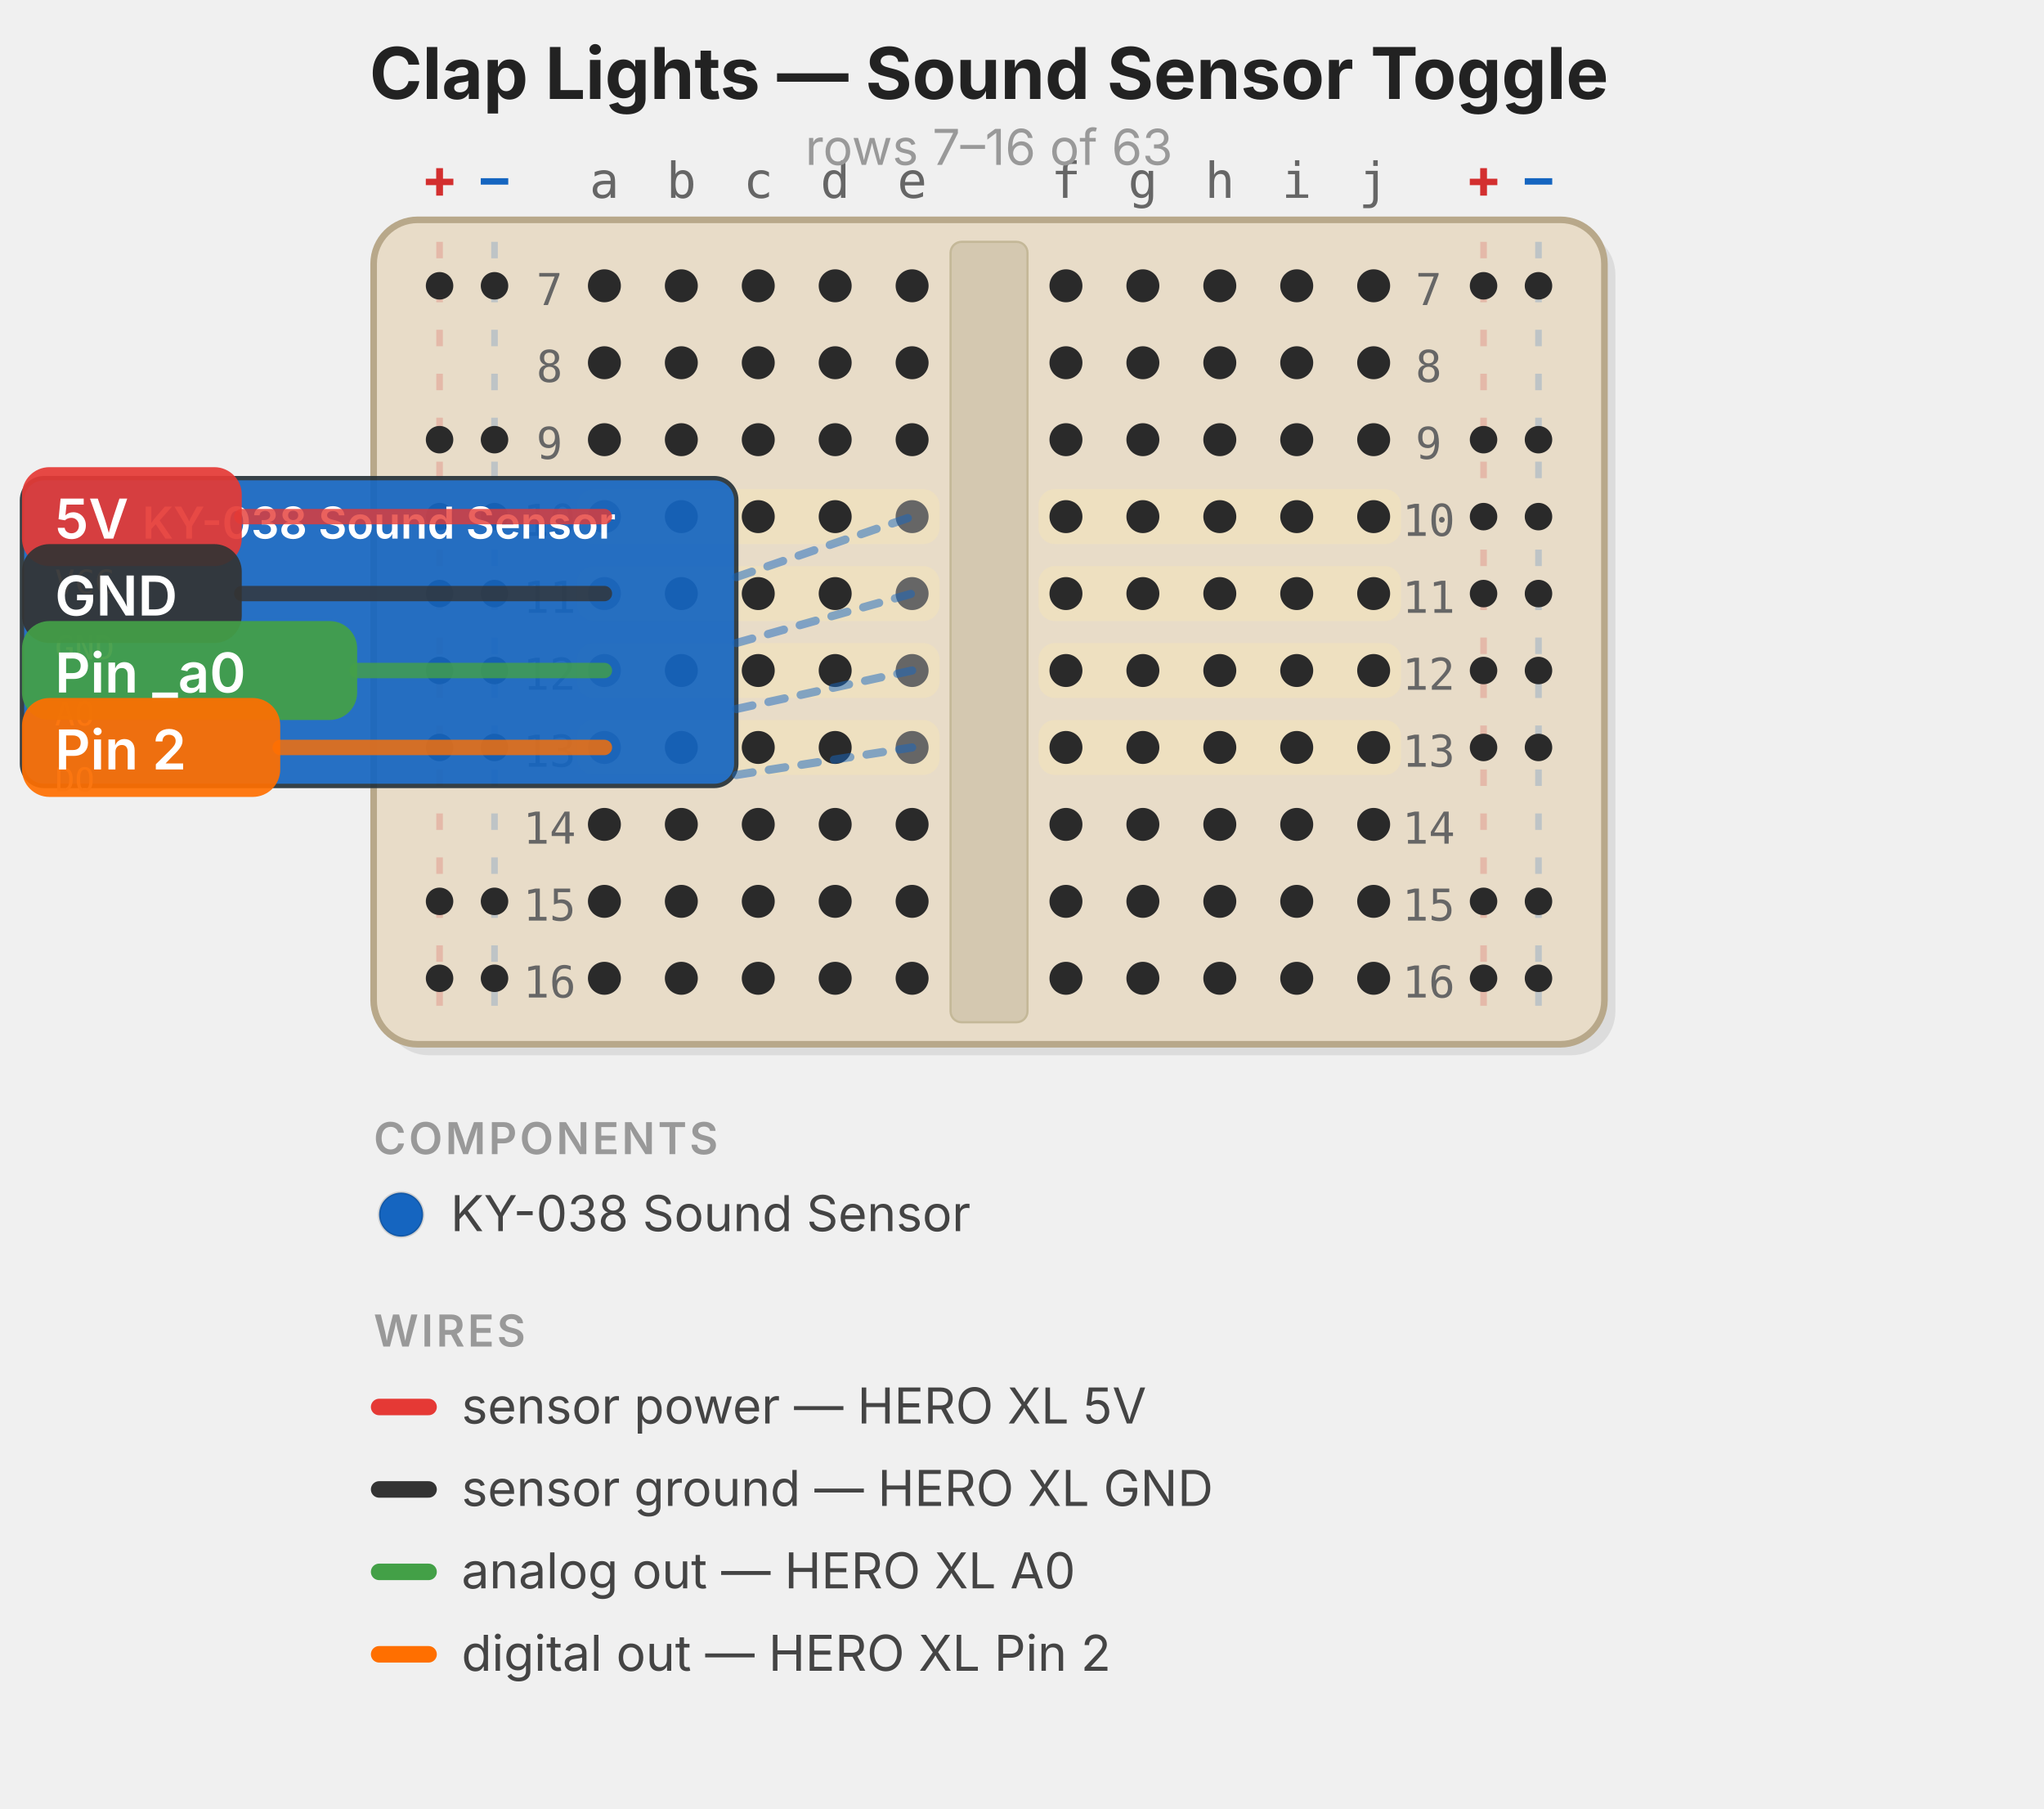
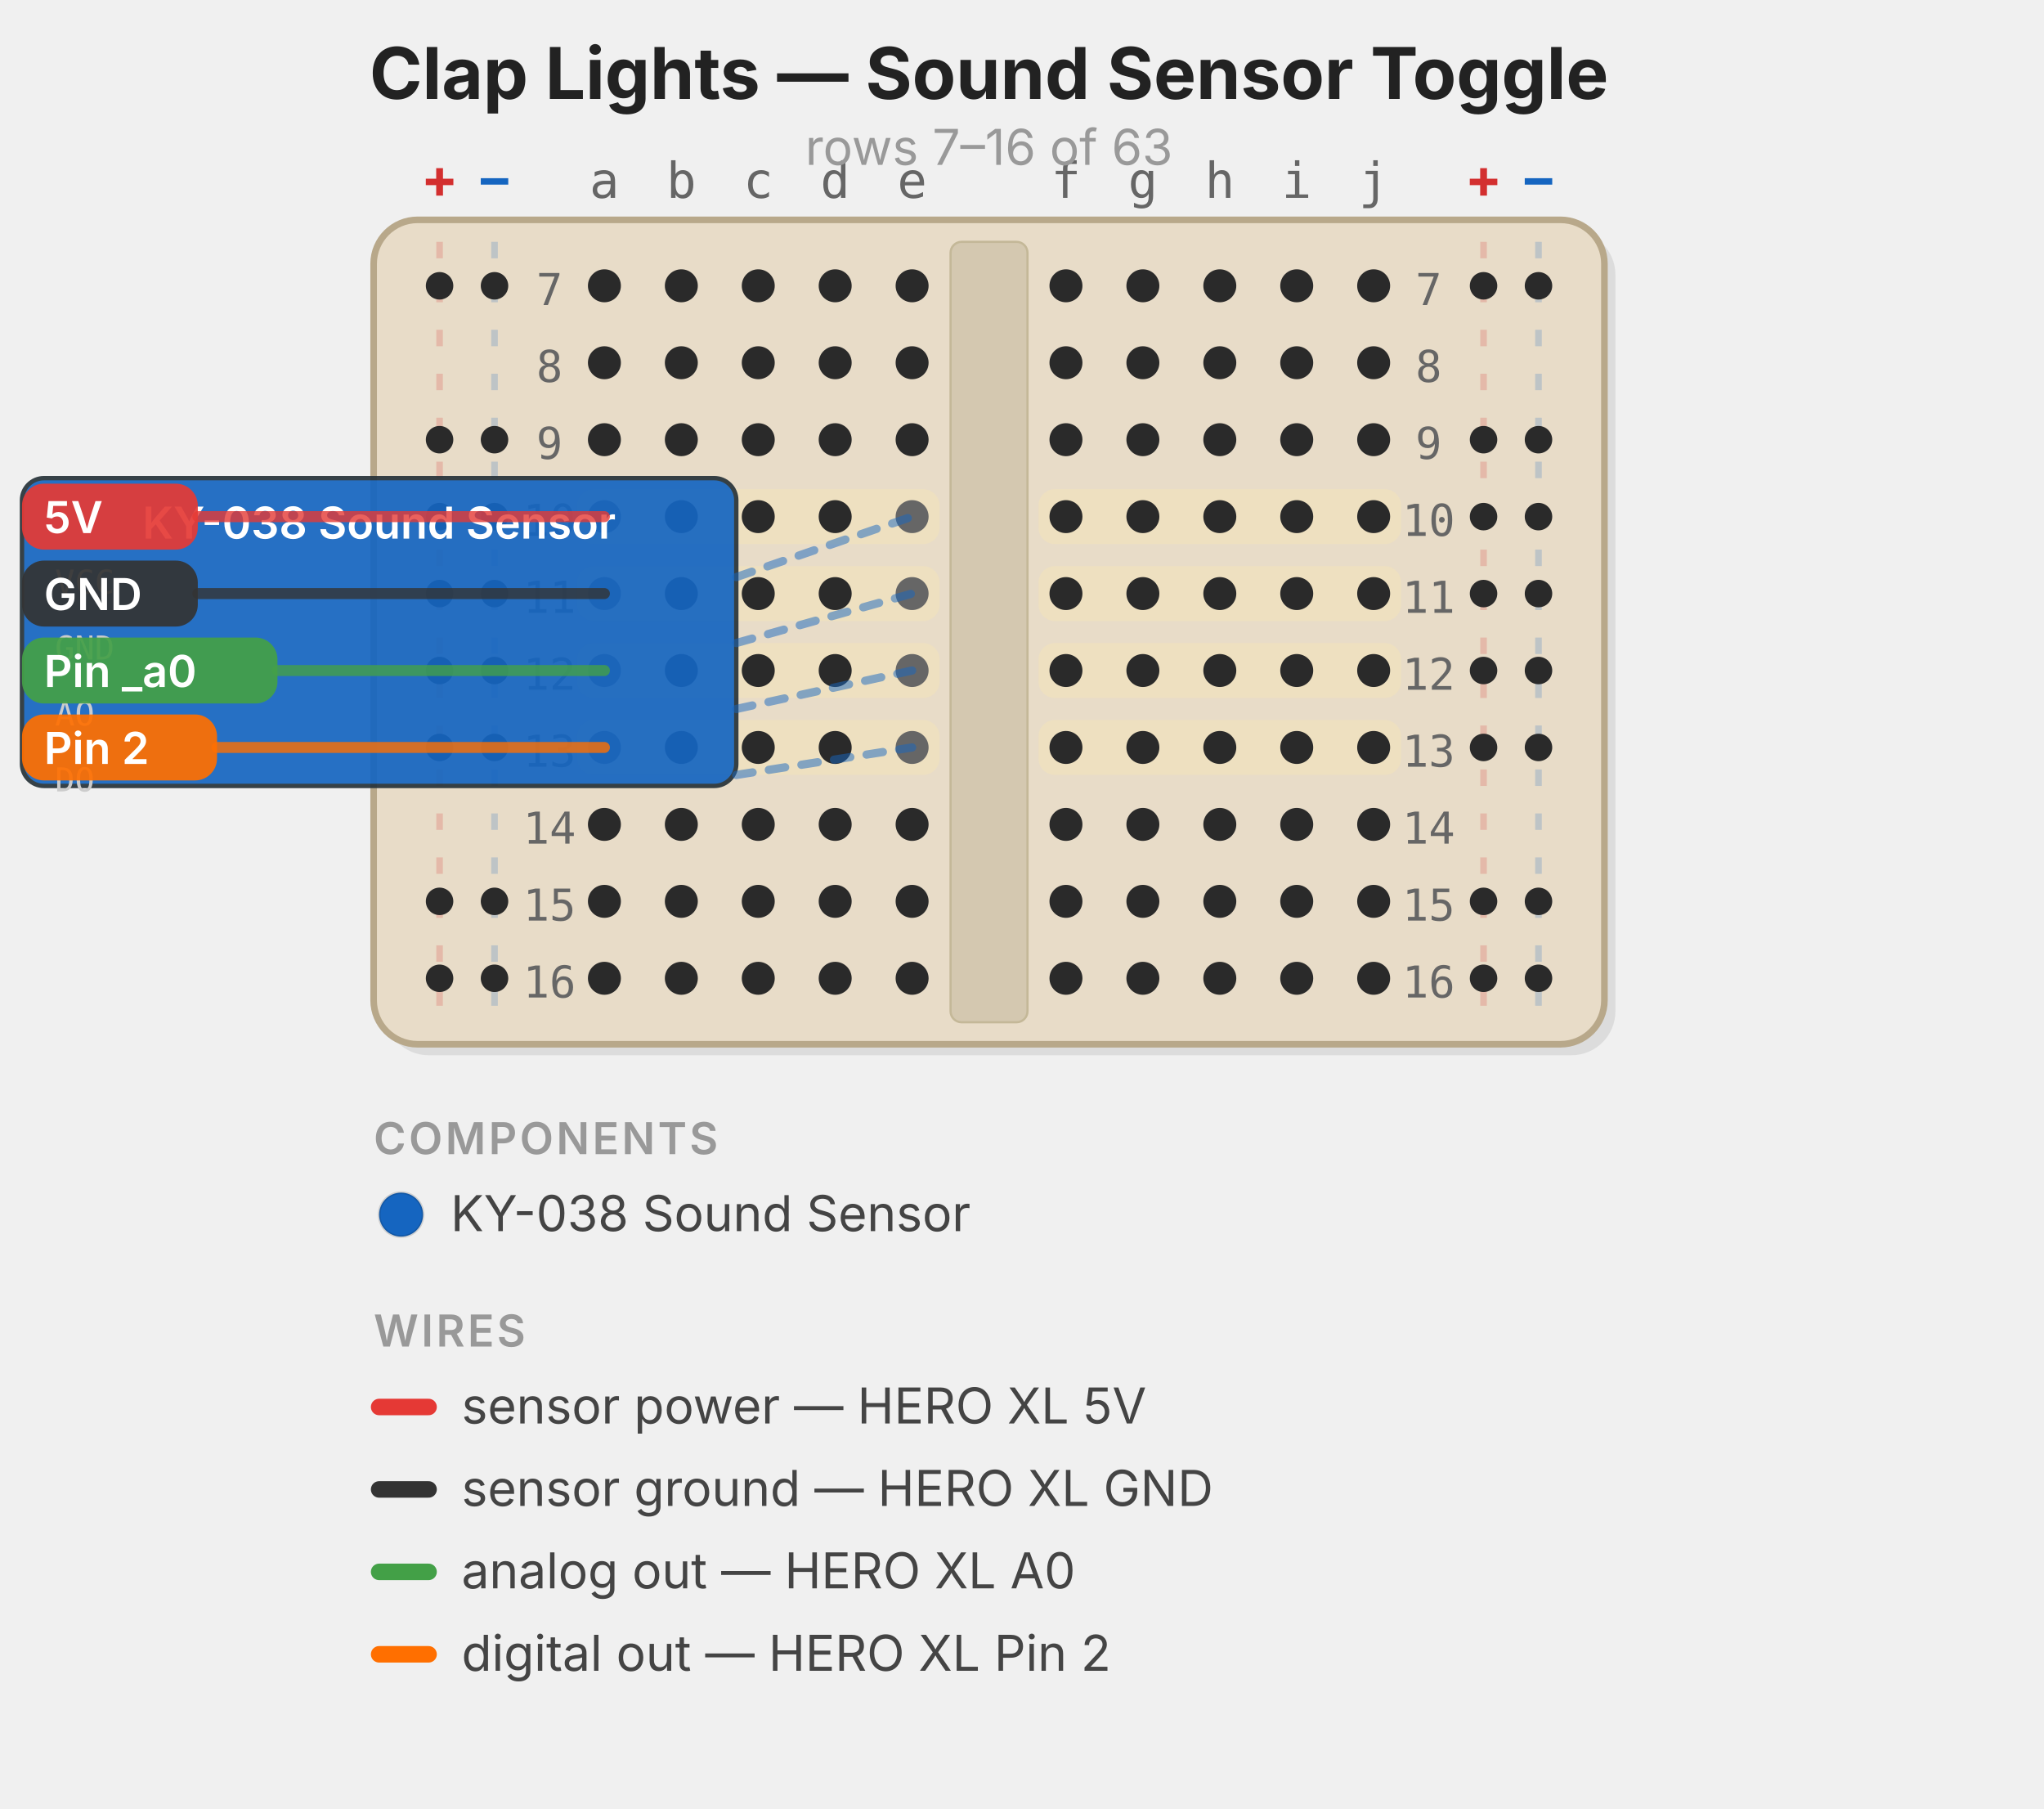
<svg xmlns="http://www.w3.org/2000/svg" viewBox="0 0 372 329" width="372" height="329" style="background:#fff">
  <rect x="70.0" y="42.0" width="224.0" height="150.0" rx="8" fill="#00000015" />
  <rect x="68.0" y="40.0" width="224.0" height="150.0" rx="8" fill="#e8dcc8" stroke="#b8a88a" stroke-width="1.2" />
  <rect x="173.0" y="44.0" width="14.0" height="142.0" rx="2" fill="#d4c8b0" stroke="#c4b898" stroke-width="0.4" />
  <line x1="80.0" y1="44.0" x2="80.0" y2="186.0" stroke="#d32f2f" stroke-width="1.2" opacity="0.2" stroke-dasharray="3,5" />
  <line x1="90.0" y1="44.0" x2="90.0" y2="186.0" stroke="#1565c0" stroke-width="1.2" opacity="0.2" stroke-dasharray="3,5" />
  <line x1="270.0" y1="44.0" x2="270.0" y2="186.0" stroke="#d32f2f" stroke-width="1.2" opacity="0.2" stroke-dasharray="3,5" />
  <line x1="280.0" y1="44.0" x2="280.0" y2="186.0" stroke="#1565c0" stroke-width="1.2" opacity="0.2" stroke-dasharray="3,5" />
  <rect x="105.0" y="89.0" width="66.0" height="10.0" rx="3" fill="#ffeaa7" opacity="0.25" />
  <rect x="189.0" y="89.0" width="66.0" height="10.0" rx="3" fill="#ffeaa7" opacity="0.25" />
  <rect x="105.0" y="103.0" width="66.0" height="10.0" rx="3" fill="#ffeaa7" opacity="0.25" />
  <rect x="189.0" y="103.0" width="66.0" height="10.0" rx="3" fill="#ffeaa7" opacity="0.25" />
  <rect x="105.0" y="117.0" width="66.0" height="10.0" rx="3" fill="#ffeaa7" opacity="0.25" />
  <rect x="189.0" y="117.0" width="66.0" height="10.0" rx="3" fill="#ffeaa7" opacity="0.25" />
  <rect x="105.0" y="131.0" width="66.0" height="10.0" rx="3" fill="#ffeaa7" opacity="0.25" />
  <rect x="189.0" y="131.0" width="66.0" height="10.0" rx="3" fill="#ffeaa7" opacity="0.25" />
  <circle cx="110.0" cy="52.0" r="3.0" fill="#2a2a2a" />
  <circle cx="110.0" cy="66.0" r="3.0" fill="#2a2a2a" />
  <circle cx="110.0" cy="80.0" r="3.0" fill="#2a2a2a" />
  <circle cx="110.0" cy="94.0" r="3.0" fill="#666" />
  <circle cx="110.0" cy="108.0" r="3.0" fill="#666" />
  <circle cx="110.0" cy="122.0" r="3.0" fill="#666" />
  <circle cx="110.0" cy="136.0" r="3.0" fill="#666" />
  <circle cx="110.0" cy="150.0" r="3.0" fill="#2a2a2a" />
  <circle cx="110.0" cy="164.0" r="3.0" fill="#2a2a2a" />
  <circle cx="110.0" cy="178.0" r="3.0" fill="#2a2a2a" />
  <circle cx="124.0" cy="52.0" r="3.0" fill="#2a2a2a" />
  <circle cx="124.0" cy="66.0" r="3.0" fill="#2a2a2a" />
  <circle cx="124.0" cy="80.0" r="3.0" fill="#2a2a2a" />
  <circle cx="124.0" cy="94.0" r="3.0" fill="#2a2a2a" />
  <circle cx="124.0" cy="108.0" r="3.0" fill="#2a2a2a" />
  <circle cx="124.0" cy="122.0" r="3.0" fill="#2a2a2a" />
  <circle cx="124.0" cy="136.0" r="3.0" fill="#2a2a2a" />
  <circle cx="124.0" cy="150.0" r="3.0" fill="#2a2a2a" />
  <circle cx="124.0" cy="164.0" r="3.0" fill="#2a2a2a" />
  <circle cx="124.0" cy="178.0" r="3.0" fill="#2a2a2a" />
  <circle cx="138.0" cy="52.0" r="3.0" fill="#2a2a2a" />
  <circle cx="138.0" cy="66.0" r="3.0" fill="#2a2a2a" />
  <circle cx="138.0" cy="80.0" r="3.0" fill="#2a2a2a" />
  <circle cx="138.0" cy="94.0" r="3.0" fill="#2a2a2a" />
  <circle cx="138.0" cy="108.0" r="3.0" fill="#2a2a2a" />
  <circle cx="138.0" cy="122.0" r="3.0" fill="#2a2a2a" />
  <circle cx="138.0" cy="136.0" r="3.0" fill="#2a2a2a" />
  <circle cx="138.0" cy="150.0" r="3.0" fill="#2a2a2a" />
  <circle cx="138.0" cy="164.0" r="3.0" fill="#2a2a2a" />
  <circle cx="138.0" cy="178.0" r="3.0" fill="#2a2a2a" />
  <circle cx="152.0" cy="52.0" r="3.0" fill="#2a2a2a" />
  <circle cx="152.0" cy="66.0" r="3.0" fill="#2a2a2a" />
  <circle cx="152.0" cy="80.0" r="3.0" fill="#2a2a2a" />
  <circle cx="152.0" cy="94.0" r="3.0" fill="#2a2a2a" />
  <circle cx="152.0" cy="108.0" r="3.0" fill="#2a2a2a" />
  <circle cx="152.0" cy="122.0" r="3.0" fill="#2a2a2a" />
  <circle cx="152.0" cy="136.0" r="3.0" fill="#2a2a2a" />
  <circle cx="152.0" cy="150.0" r="3.0" fill="#2a2a2a" />
  <circle cx="152.0" cy="164.0" r="3.0" fill="#2a2a2a" />
  <circle cx="152.0" cy="178.0" r="3.0" fill="#2a2a2a" />
  <circle cx="166.0" cy="52.0" r="3.0" fill="#2a2a2a" />
  <circle cx="166.0" cy="66.0" r="3.0" fill="#2a2a2a" />
  <circle cx="166.0" cy="80.0" r="3.0" fill="#2a2a2a" />
  <circle cx="166.0" cy="94.0" r="3.0" fill="#666" />
  <circle cx="166.0" cy="108.0" r="3.0" fill="#666" />
  <circle cx="166.0" cy="122.0" r="3.0" fill="#666" />
  <circle cx="166.0" cy="136.0" r="3.0" fill="#666" />
  <circle cx="166.0" cy="150.0" r="3.0" fill="#2a2a2a" />
  <circle cx="166.0" cy="164.0" r="3.0" fill="#2a2a2a" />
  <circle cx="166.0" cy="178.0" r="3.0" fill="#2a2a2a" />
  <circle cx="194.0" cy="52.0" r="3.0" fill="#2a2a2a" />
  <circle cx="194.0" cy="66.0" r="3.0" fill="#2a2a2a" />
  <circle cx="194.0" cy="80.0" r="3.0" fill="#2a2a2a" />
  <circle cx="194.0" cy="94.0" r="3.0" fill="#2a2a2a" />
  <circle cx="194.0" cy="108.0" r="3.0" fill="#2a2a2a" />
  <circle cx="194.0" cy="122.0" r="3.0" fill="#2a2a2a" />
  <circle cx="194.0" cy="136.0" r="3.0" fill="#2a2a2a" />
  <circle cx="194.0" cy="150.0" r="3.0" fill="#2a2a2a" />
  <circle cx="194.0" cy="164.0" r="3.0" fill="#2a2a2a" />
  <circle cx="194.0" cy="178.0" r="3.0" fill="#2a2a2a" />
  <circle cx="208.0" cy="52.0" r="3.0" fill="#2a2a2a" />
  <circle cx="208.0" cy="66.0" r="3.0" fill="#2a2a2a" />
  <circle cx="208.0" cy="80.0" r="3.0" fill="#2a2a2a" />
  <circle cx="208.0" cy="94.0" r="3.0" fill="#2a2a2a" />
  <circle cx="208.0" cy="108.0" r="3.0" fill="#2a2a2a" />
  <circle cx="208.0" cy="122.0" r="3.0" fill="#2a2a2a" />
  <circle cx="208.0" cy="136.0" r="3.0" fill="#2a2a2a" />
  <circle cx="208.0" cy="150.0" r="3.0" fill="#2a2a2a" />
  <circle cx="208.0" cy="164.0" r="3.0" fill="#2a2a2a" />
  <circle cx="208.0" cy="178.0" r="3.0" fill="#2a2a2a" />
  <circle cx="222.0" cy="52.0" r="3.0" fill="#2a2a2a" />
  <circle cx="222.0" cy="66.0" r="3.0" fill="#2a2a2a" />
  <circle cx="222.0" cy="80.0" r="3.0" fill="#2a2a2a" />
  <circle cx="222.0" cy="94.0" r="3.0" fill="#2a2a2a" />
  <circle cx="222.0" cy="108.0" r="3.0" fill="#2a2a2a" />
  <circle cx="222.0" cy="122.0" r="3.0" fill="#2a2a2a" />
  <circle cx="222.0" cy="136.0" r="3.0" fill="#2a2a2a" />
  <circle cx="222.0" cy="150.0" r="3.0" fill="#2a2a2a" />
  <circle cx="222.0" cy="164.0" r="3.0" fill="#2a2a2a" />
  <circle cx="222.0" cy="178.0" r="3.0" fill="#2a2a2a" />
  <circle cx="236.0" cy="52.0" r="3.0" fill="#2a2a2a" />
  <circle cx="236.0" cy="66.0" r="3.0" fill="#2a2a2a" />
  <circle cx="236.0" cy="80.0" r="3.0" fill="#2a2a2a" />
  <circle cx="236.0" cy="94.0" r="3.0" fill="#2a2a2a" />
  <circle cx="236.0" cy="108.0" r="3.0" fill="#2a2a2a" />
  <circle cx="236.0" cy="122.0" r="3.0" fill="#2a2a2a" />
  <circle cx="236.0" cy="136.0" r="3.0" fill="#2a2a2a" />
  <circle cx="236.0" cy="150.0" r="3.0" fill="#2a2a2a" />
  <circle cx="236.0" cy="164.0" r="3.0" fill="#2a2a2a" />
  <circle cx="236.0" cy="178.0" r="3.0" fill="#2a2a2a" />
  <circle cx="250.0" cy="52.0" r="3.0" fill="#2a2a2a" />
  <circle cx="250.0" cy="66.0" r="3.0" fill="#2a2a2a" />
  <circle cx="250.0" cy="80.0" r="3.0" fill="#2a2a2a" />
  <circle cx="250.0" cy="94.0" r="3.0" fill="#2a2a2a" />
  <circle cx="250.0" cy="108.0" r="3.0" fill="#2a2a2a" />
  <circle cx="250.0" cy="122.0" r="3.0" fill="#2a2a2a" />
  <circle cx="250.0" cy="136.0" r="3.0" fill="#2a2a2a" />
  <circle cx="250.0" cy="150.0" r="3.0" fill="#2a2a2a" />
  <circle cx="250.0" cy="164.0" r="3.0" fill="#2a2a2a" />
  <circle cx="250.0" cy="178.0" r="3.0" fill="#2a2a2a" />
  <circle cx="80.0" cy="52.0" r="2.5" fill="#2a2a2a" />
  <circle cx="80.0" cy="80.0" r="2.5" fill="#2a2a2a" />
  <circle cx="80.0" cy="94.0" r="2.5" fill="#2a2a2a" />
  <circle cx="80.0" cy="108.0" r="2.5" fill="#2a2a2a" />
  <circle cx="80.0" cy="122.0" r="2.5" fill="#2a2a2a" />
  <circle cx="80.0" cy="136.0" r="2.5" fill="#2a2a2a" />
  <circle cx="80.0" cy="164.0" r="2.5" fill="#2a2a2a" />
  <circle cx="80.0" cy="178.0" r="2.5" fill="#2a2a2a" />
  <circle cx="90.0" cy="52.0" r="2.5" fill="#2a2a2a" />
  <circle cx="90.0" cy="80.0" r="2.5" fill="#2a2a2a" />
  <circle cx="90.0" cy="94.0" r="2.5" fill="#2a2a2a" />
  <circle cx="90.0" cy="108.0" r="2.5" fill="#2a2a2a" />
  <circle cx="90.0" cy="122.0" r="2.5" fill="#2a2a2a" />
  <circle cx="90.0" cy="136.0" r="2.5" fill="#2a2a2a" />
  <circle cx="90.0" cy="164.0" r="2.5" fill="#2a2a2a" />
  <circle cx="90.0" cy="178.0" r="2.5" fill="#2a2a2a" />
  <circle cx="270.0" cy="52.0" r="2.5" fill="#2a2a2a" />
  <circle cx="270.0" cy="80.0" r="2.5" fill="#2a2a2a" />
  <circle cx="270.0" cy="94.0" r="2.5" fill="#2a2a2a" />
  <circle cx="270.0" cy="108.0" r="2.5" fill="#2a2a2a" />
  <circle cx="270.0" cy="122.0" r="2.5" fill="#2a2a2a" />
  <circle cx="270.0" cy="136.0" r="2.5" fill="#2a2a2a" />
  <circle cx="270.0" cy="164.0" r="2.5" fill="#2a2a2a" />
  <circle cx="270.0" cy="178.0" r="2.5" fill="#2a2a2a" />
  <circle cx="280.0" cy="52.0" r="2.5" fill="#2a2a2a" />
  <circle cx="280.0" cy="80.0" r="2.5" fill="#2a2a2a" />
  <circle cx="280.0" cy="94.0" r="2.5" fill="#2a2a2a" />
  <circle cx="280.0" cy="108.0" r="2.5" fill="#2a2a2a" />
  <circle cx="280.0" cy="122.0" r="2.5" fill="#2a2a2a" />
  <circle cx="280.0" cy="136.0" r="2.5" fill="#2a2a2a" />
  <circle cx="280.0" cy="164.0" r="2.5" fill="#2a2a2a" />
  <circle cx="280.0" cy="178.0" r="2.5" fill="#2a2a2a" />
  <text x="110.0" y="36.0" font-size="9" fill="#666" text-anchor="middle" font-family="'SF Mono', 'Cascadia Code', 'Fira Code', monospace">a</text>
  <text x="124.0" y="36.0" font-size="9" fill="#666" text-anchor="middle" font-family="'SF Mono', 'Cascadia Code', 'Fira Code', monospace">b</text>
  <text x="138.0" y="36.0" font-size="9" fill="#666" text-anchor="middle" font-family="'SF Mono', 'Cascadia Code', 'Fira Code', monospace">c</text>
  <text x="152.0" y="36.0" font-size="9" fill="#666" text-anchor="middle" font-family="'SF Mono', 'Cascadia Code', 'Fira Code', monospace">d</text>
  <text x="166.0" y="36.0" font-size="9" fill="#666" text-anchor="middle" font-family="'SF Mono', 'Cascadia Code', 'Fira Code', monospace">e</text>
  <text x="194.0" y="36.0" font-size="9" fill="#666" text-anchor="middle" font-family="'SF Mono', 'Cascadia Code', 'Fira Code', monospace">f</text>
  <text x="208.0" y="36.0" font-size="9" fill="#666" text-anchor="middle" font-family="'SF Mono', 'Cascadia Code', 'Fira Code', monospace">g</text>
  <text x="222.0" y="36.0" font-size="9" fill="#666" text-anchor="middle" font-family="'SF Mono', 'Cascadia Code', 'Fira Code', monospace">h</text>
  <text x="236.0" y="36.0" font-size="9" fill="#666" text-anchor="middle" font-family="'SF Mono', 'Cascadia Code', 'Fira Code', monospace">i</text>
  <text x="250.0" y="36.0" font-size="9" fill="#666" text-anchor="middle" font-family="'SF Mono', 'Cascadia Code', 'Fira Code', monospace">j</text>
  <text x="80.0" y="36.0" font-size="10" fill="#d32f2f" font-weight="bold" text-anchor="middle" font-family="system-ui, -apple-system, 'Segoe UI', sans-serif">+</text>
  <text x="90.0" y="36.0" font-size="10" fill="#1565c0" font-weight="bold" text-anchor="middle" font-family="system-ui, -apple-system, 'Segoe UI', sans-serif">–</text>
  <text x="270.0" y="36.0" font-size="10" fill="#d32f2f" font-weight="bold" text-anchor="middle" font-family="system-ui, -apple-system, 'Segoe UI', sans-serif">+</text>
  <text x="280.0" y="36.0" font-size="10" fill="#1565c0" font-weight="bold" text-anchor="middle" font-family="system-ui, -apple-system, 'Segoe UI', sans-serif">–</text>
  <text x="100.0" y="55.5" font-size="8" fill="#666" text-anchor="middle" font-family="'SF Mono', 'Cascadia Code', 'Fira Code', monospace">7</text>
  <text x="260.0" y="55.5" font-size="8" fill="#666" text-anchor="middle" font-family="'SF Mono', 'Cascadia Code', 'Fira Code', monospace">7</text>
  <text x="100.0" y="69.5" font-size="8" fill="#666" text-anchor="middle" font-family="'SF Mono', 'Cascadia Code', 'Fira Code', monospace">8</text>
  <text x="260.0" y="69.5" font-size="8" fill="#666" text-anchor="middle" font-family="'SF Mono', 'Cascadia Code', 'Fira Code', monospace">8</text>
  <text x="100.0" y="83.5" font-size="8" fill="#666" text-anchor="middle" font-family="'SF Mono', 'Cascadia Code', 'Fira Code', monospace">9</text>
  <text x="260.0" y="83.5" font-size="8" fill="#666" text-anchor="middle" font-family="'SF Mono', 'Cascadia Code', 'Fira Code', monospace">9</text>
  <text x="100.0" y="97.5" font-size="8" fill="#666" text-anchor="middle" font-family="'SF Mono', 'Cascadia Code', 'Fira Code', monospace">10</text>
  <text x="260.0" y="97.5" font-size="8" fill="#666" text-anchor="middle" font-family="'SF Mono', 'Cascadia Code', 'Fira Code', monospace">10</text>
  <text x="100.0" y="111.5" font-size="8" fill="#666" text-anchor="middle" font-family="'SF Mono', 'Cascadia Code', 'Fira Code', monospace">11</text>
  <text x="260.0" y="111.5" font-size="8" fill="#666" text-anchor="middle" font-family="'SF Mono', 'Cascadia Code', 'Fira Code', monospace">11</text>
  <text x="100.0" y="125.5" font-size="8" fill="#666" text-anchor="middle" font-family="'SF Mono', 'Cascadia Code', 'Fira Code', monospace">12</text>
  <text x="260.0" y="125.5" font-size="8" fill="#666" text-anchor="middle" font-family="'SF Mono', 'Cascadia Code', 'Fira Code', monospace">12</text>
  <text x="100.0" y="139.5" font-size="8" fill="#666" text-anchor="middle" font-family="'SF Mono', 'Cascadia Code', 'Fira Code', monospace">13</text>
  <text x="260.0" y="139.5" font-size="8" fill="#666" text-anchor="middle" font-family="'SF Mono', 'Cascadia Code', 'Fira Code', monospace">13</text>
  <text x="100.0" y="153.5" font-size="8" fill="#666" text-anchor="middle" font-family="'SF Mono', 'Cascadia Code', 'Fira Code', monospace">14</text>
  <text x="260.0" y="153.5" font-size="8" fill="#666" text-anchor="middle" font-family="'SF Mono', 'Cascadia Code', 'Fira Code', monospace">14</text>
  <text x="100.0" y="167.5" font-size="8" fill="#666" text-anchor="middle" font-family="'SF Mono', 'Cascadia Code', 'Fira Code', monospace">15</text>
  <text x="260.0" y="167.5" font-size="8" fill="#666" text-anchor="middle" font-family="'SF Mono', 'Cascadia Code', 'Fira Code', monospace">15</text>
  <text x="100.0" y="181.5" font-size="8" fill="#666" text-anchor="middle" font-family="'SF Mono', 'Cascadia Code', 'Fira Code', monospace">16</text>
  <text x="260.0" y="181.5" font-size="8" fill="#666" text-anchor="middle" font-family="'SF Mono', 'Cascadia Code', 'Fira Code', monospace">16</text>
  <rect x="4.0" y="87.0" width="130.0" height="56.0" rx="4" fill="#1565c0" stroke="#263238" stroke-width="0.8" opacity="0.92" />
  <text x="69.0" y="98.0" font-size="8" fill="white" font-weight="600" text-anchor="middle" font-family="system-ui, -apple-system, 'Segoe UI', sans-serif">KY-038 Sound Sensor</text>
  <text x="10.0" y="108.0" font-size="6" fill="#ccc" font-family="'SF Mono', 'Cascadia Code', 'Fira Code', monospace">VCC</text>
  <line x1="134.0" y1="105.0" x2="166.0" y2="94.0" stroke="#1565c0" stroke-width="1.5" stroke-linecap="round" opacity="0.5" stroke-dasharray="3,3" />
  <text x="10.0" y="120.0" font-size="6" fill="#ccc" font-family="'SF Mono', 'Cascadia Code', 'Fira Code', monospace">GND</text>
  <line x1="134.0" y1="117.0" x2="166.0" y2="108.0" stroke="#1565c0" stroke-width="1.5" stroke-linecap="round" opacity="0.5" stroke-dasharray="3,3" />
  <text x="10.0" y="132.0" font-size="6" fill="#ccc" font-family="'SF Mono', 'Cascadia Code', 'Fira Code', monospace">AO</text>
  <line x1="134.0" y1="129.0" x2="166.0" y2="122.0" stroke="#1565c0" stroke-width="1.5" stroke-linecap="round" opacity="0.5" stroke-dasharray="3,3" />
  <text x="10.0" y="144.0" font-size="6" fill="#ccc" font-family="'SF Mono', 'Cascadia Code', 'Fira Code', monospace">DO</text>
  <line x1="134.0" y1="141.0" x2="166.0" y2="136.0" stroke="#1565c0" stroke-width="1.5" stroke-linecap="round" opacity="0.5" stroke-dasharray="3,3" />
-   <line x1="44.0" y1="94.0" x2="110.0" y2="94.0" stroke="#e53935" stroke-width="2.8" stroke-linecap="round" opacity="0.8" />
-   <rect x="4.0" y="85.0" width="40.0" height="18.0" rx="5" fill="#e53935" opacity="0.92" />
-   <text x="10.0" y="98.0" font-size="10" fill="white" font-weight="600" font-family="system-ui, -apple-system, 'Segoe UI', sans-serif">5V</text>
-   <line x1="44.0" y1="108.0" x2="110.0" y2="108.0" stroke="#333333" stroke-width="2.8" stroke-linecap="round" opacity="0.8" />
-   <rect x="4.0" y="99.0" width="40.0" height="18.0" rx="5" fill="#333333" opacity="0.92" />
-   <text x="10.0" y="112.0" font-size="10" fill="white" font-weight="600" font-family="system-ui, -apple-system, 'Segoe UI', sans-serif">GND</text>
-   <line x1="65.0" y1="122.0" x2="110.0" y2="122.0" stroke="#43a047" stroke-width="2.8" stroke-linecap="round" opacity="0.8" />
-   <rect x="4.0" y="113.0" width="61.0" height="18.0" rx="5" fill="#43a047" opacity="0.92" />
-   <text x="10.0" y="126.0" font-size="10" fill="white" font-weight="600" font-family="system-ui, -apple-system, 'Segoe UI', sans-serif">Pin _a0</text>
-   <line x1="51.0" y1="136.0" x2="110.0" y2="136.0" stroke="#ff6f00" stroke-width="2.8" stroke-linecap="round" opacity="0.8" />
-   <rect x="4.0" y="127.0" width="47.0" height="18.0" rx="5" fill="#ff6f00" opacity="0.92" />
-   <text x="10.0" y="140.0" font-size="10" fill="white" font-weight="600" font-family="system-ui, -apple-system, 'Segoe UI', sans-serif">Pin 2</text>
+   <line x1="36.0" y1="94.0" x2="110.0" y2="94.0" stroke="#e53935" stroke-width="2" stroke-linecap="round" opacity="0.8" />
+   <rect x="4.0" y="88.0" width="32.0" height="12.0" rx="4" fill="#e53935" opacity="0.92" />
+   <text x="8.0" y="97.0" font-size="8" fill="white" font-weight="600" font-family="system-ui, -apple-system, 'Segoe UI', sans-serif">5V</text>
+   <line x1="36.0" y1="108.0" x2="110.0" y2="108.0" stroke="#333333" stroke-width="2" stroke-linecap="round" opacity="0.8" />
+   <rect x="4.0" y="102.0" width="32.0" height="12.0" rx="4" fill="#333333" opacity="0.92" />
+   <text x="8.0" y="111.0" font-size="8" fill="white" font-weight="600" font-family="system-ui, -apple-system, 'Segoe UI', sans-serif">GND</text>
+   <line x1="50.5" y1="122.0" x2="110.0" y2="122.0" stroke="#43a047" stroke-width="2" stroke-linecap="round" opacity="0.8" />
+   <rect x="4.0" y="116.0" width="46.5" height="12.0" rx="4" fill="#43a047" opacity="0.92" />
+   <text x="8.0" y="125.0" font-size="8" fill="white" font-weight="600" font-family="system-ui, -apple-system, 'Segoe UI', sans-serif">Pin _a0</text>
+   <line x1="39.5" y1="136.0" x2="110.0" y2="136.0" stroke="#ff6f00" stroke-width="2" stroke-linecap="round" opacity="0.8" />
+   <rect x="4.0" y="130.0" width="35.5" height="12.0" rx="4" fill="#ff6f00" opacity="0.92" />
+   <text x="8.0" y="139.0" font-size="8" fill="white" font-weight="600" font-family="system-ui, -apple-system, 'Segoe UI', sans-serif">Pin 2</text>
  <text x="68.0" y="210.0" font-size="8" fill="#999" font-weight="600" letter-spacing="0.5" font-family="system-ui, -apple-system, 'Segoe UI', sans-serif">COMPONENTS</text>
  <circle cx="73.0" cy="221.0" r="4.0" fill="#1565c0" stroke="#0002" stroke-width="0.5" />
  <text x="82.0" y="224.0" font-size="9" fill="#444" font-family="system-ui, -apple-system, 'Segoe UI', sans-serif">KY-038 Sound Sensor</text>
  <text x="68.0" y="245.0" font-size="8" fill="#999" font-weight="600" letter-spacing="0.5" font-family="system-ui, -apple-system, 'Segoe UI', sans-serif">WIRES</text>
  <line x1="69.0" y1="256.0" x2="78.0" y2="256.0" stroke="#e53935" stroke-width="3" stroke-linecap="round" />
  <text x="84.0" y="259.0" font-size="9" fill="#444" font-family="system-ui, -apple-system, 'Segoe UI', sans-serif">sensor power — HERO XL 5V</text>
  <line x1="69.0" y1="271.0" x2="78.0" y2="271.0" stroke="#333333" stroke-width="3" stroke-linecap="round" />
  <text x="84.0" y="274.0" font-size="9" fill="#444" font-family="system-ui, -apple-system, 'Segoe UI', sans-serif">sensor ground — HERO XL GND</text>
  <line x1="69.0" y1="286.0" x2="78.0" y2="286.0" stroke="#43a047" stroke-width="3" stroke-linecap="round" />
  <text x="84.0" y="289.0" font-size="9" fill="#444" font-family="system-ui, -apple-system, 'Segoe UI', sans-serif">analog out — HERO XL A0</text>
  <line x1="69.0" y1="301.0" x2="78.0" y2="301.0" stroke="#ff6f00" stroke-width="3" stroke-linecap="round" />
  <text x="84.0" y="304.0" font-size="9" fill="#444" font-family="system-ui, -apple-system, 'Segoe UI', sans-serif">digital out — HERO XL Pin 2</text>
  <text x="180.0" y="18.0" font-size="13" fill="#222" font-weight="700" text-anchor="middle" font-family="system-ui, -apple-system, 'Segoe UI', sans-serif">Clap Lights — Sound Sensor Toggle</text>
  <text x="180.0" y="30.0" font-size="9" fill="#999" text-anchor="middle" font-family="system-ui, -apple-system, 'Segoe UI', sans-serif">rows 7–16 of 63</text>
</svg>
